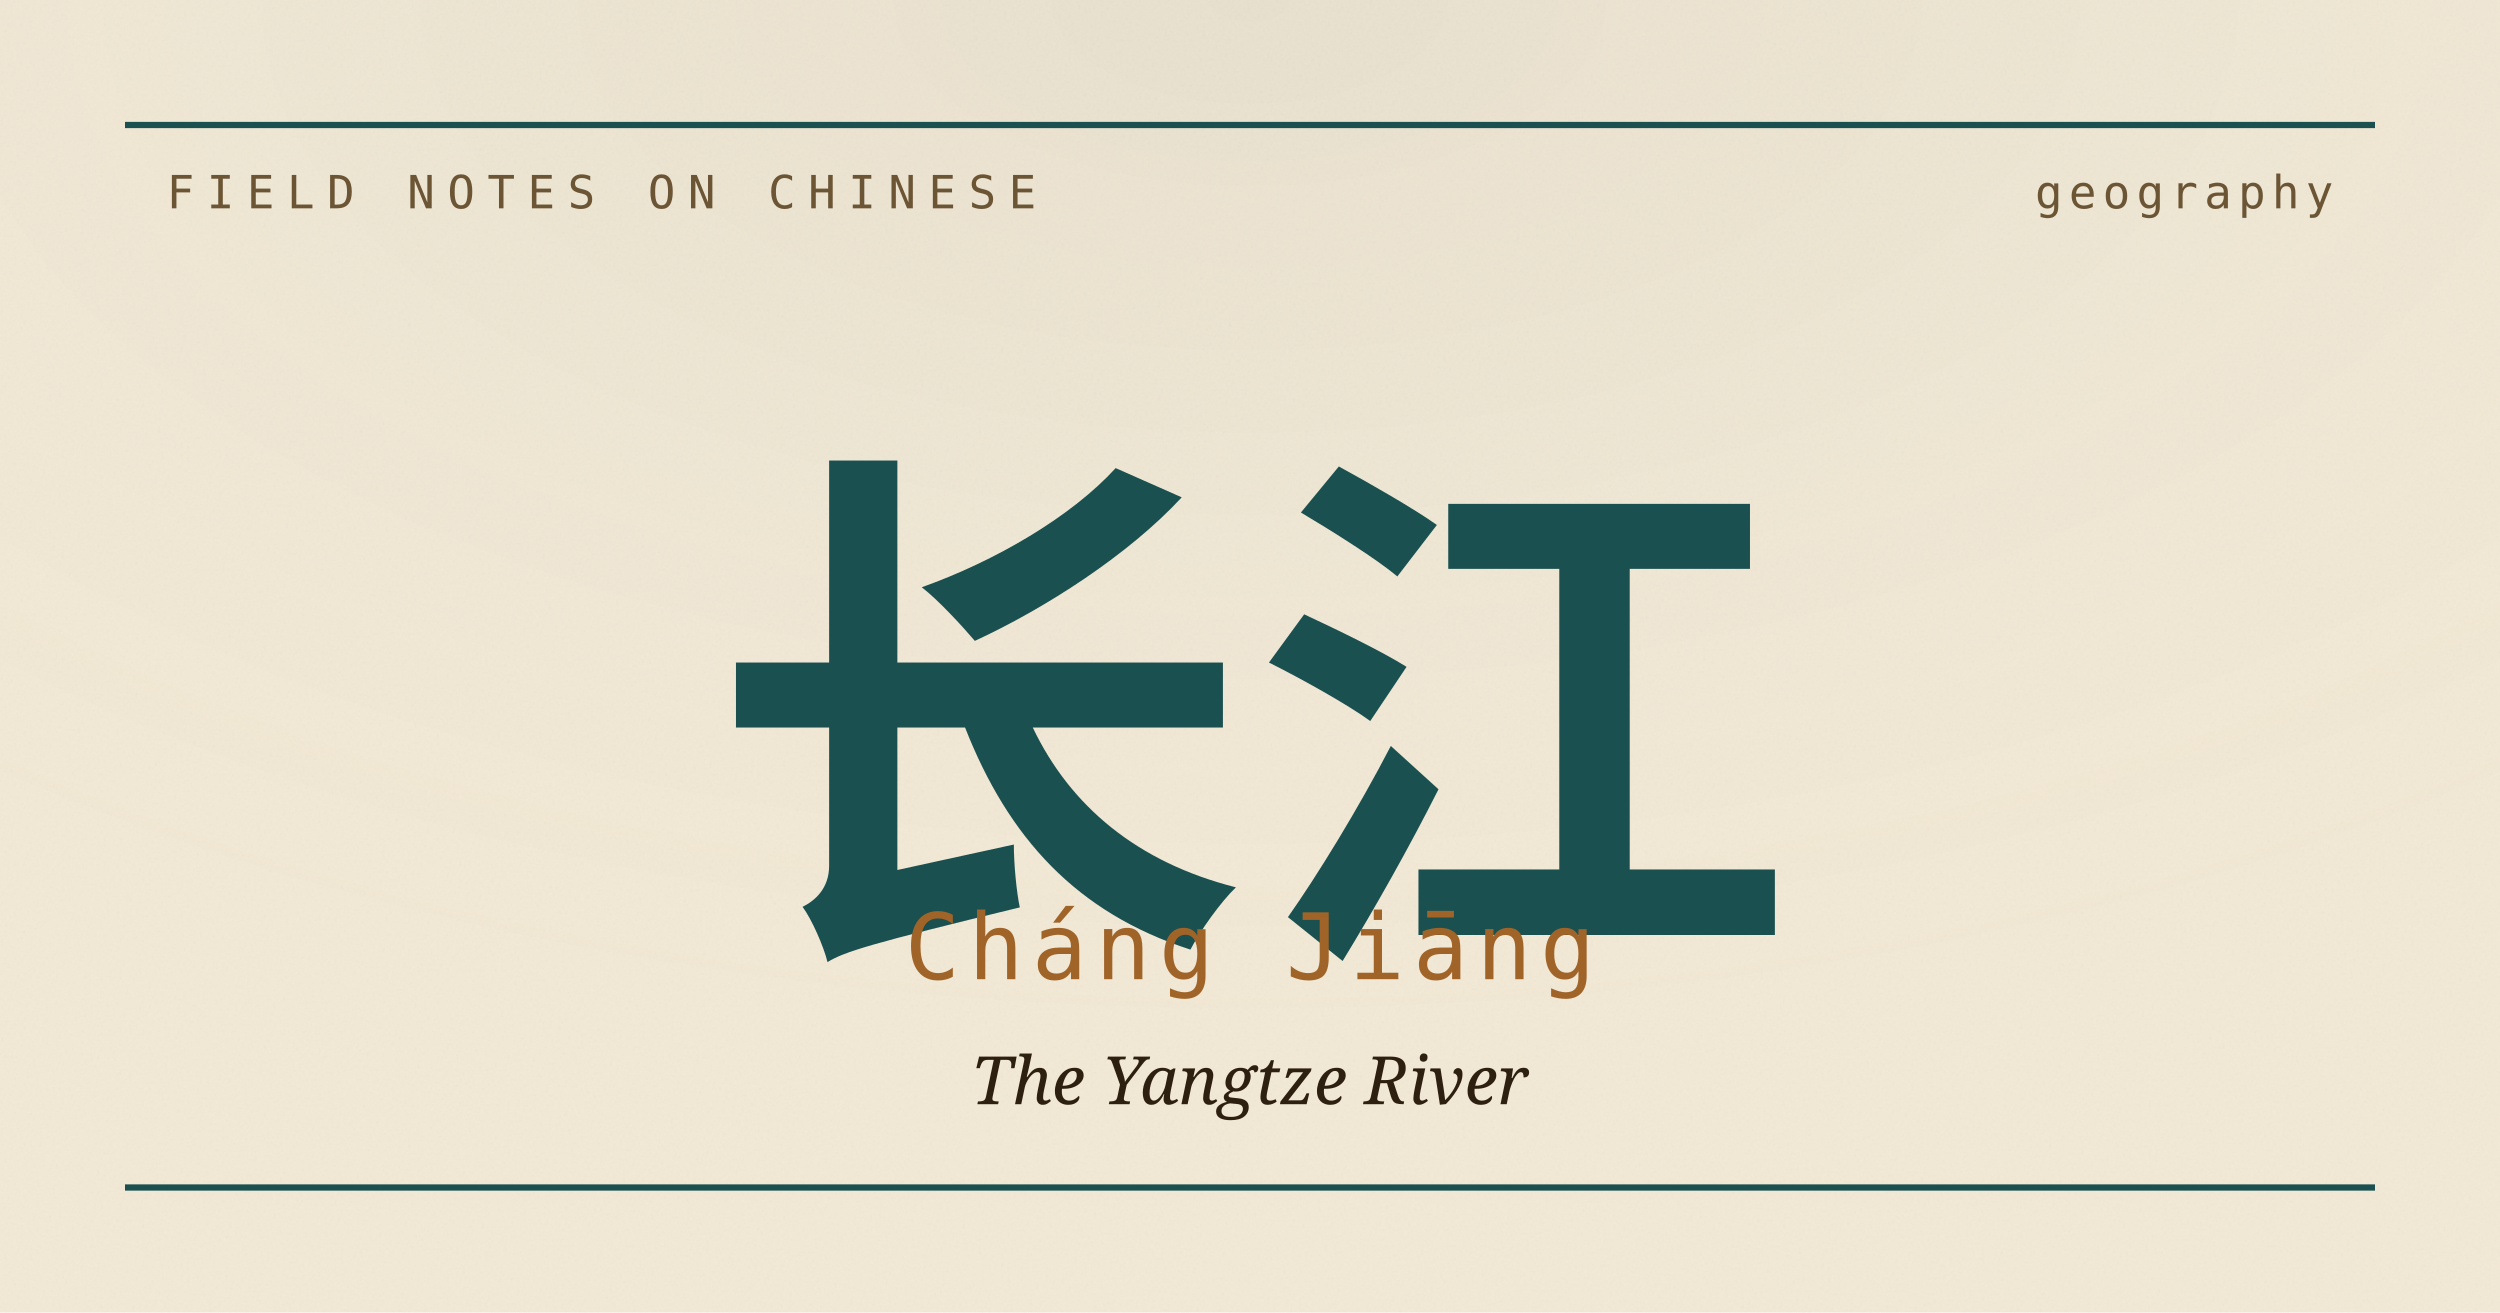
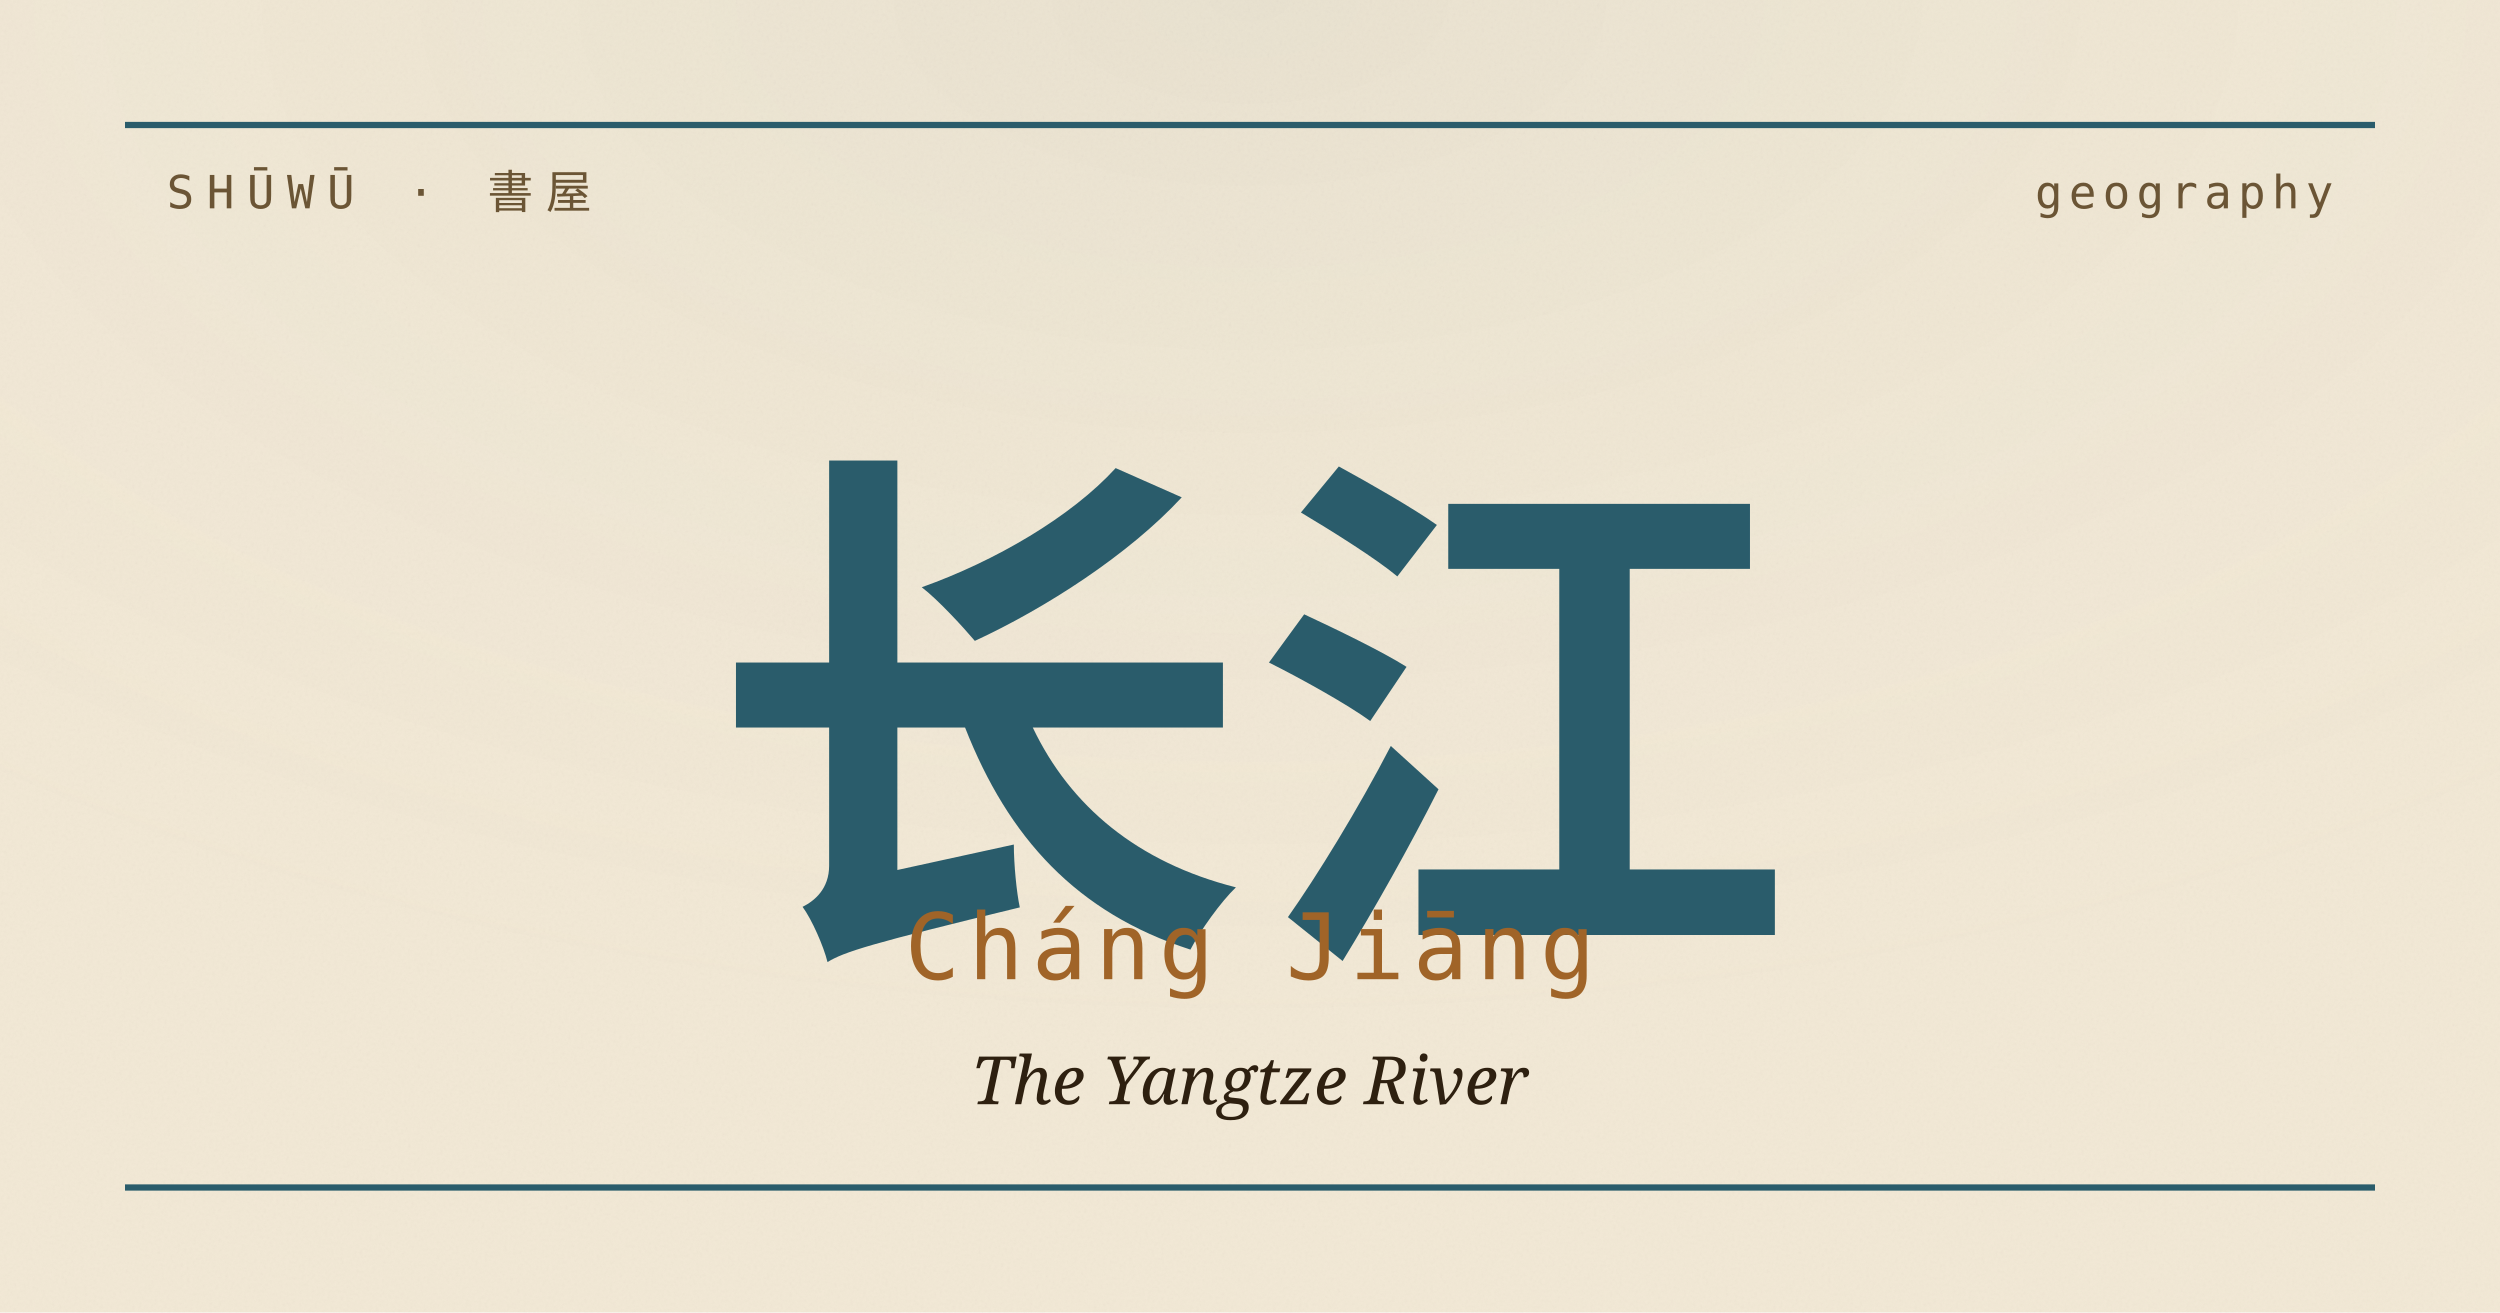
<svg xmlns="http://www.w3.org/2000/svg" viewBox="0 0 1200 630" width="1200" height="630">
  <defs>
    <filter id="paper">
      <feTurbulence type="fractalNoise" baseFrequency="0.65" numOctaves="5" stitchTiles="stitch" />
      <feColorMatrix type="saturate" values="0" />
    </filter>
    <radialGradient id="vignette" cx="50%" cy="0%" r="80%">
-       <stop offset="0%" stop-color="#1a5050" stop-opacity="0.05" />
+       <stop offset="0%" stop-color="#2a5c6b" stop-opacity="0.05" />
      <stop offset="100%" stop-color="#f2e8d5" stop-opacity="0" />
    </radialGradient>
  </defs>
  <rect width="1200" height="630" fill="#f2e8d5" />
  <rect width="1200" height="630" fill="url(#vignette)" />
  <rect width="1200" height="630" filter="url(#paper)" opacity="0.06" />
-   <line x1="60" y1="60" x2="1140" y2="60" stroke="#1a5050" stroke-width="3" />
-   <line x1="60" y1="570" x2="1140" y2="570" stroke="#1a5050" stroke-width="3" />
-   <text x="80" y="100" font-family="Inconsolata, monospace" font-size="22" letter-spacing="6" fill="#6b5535" text-transform="uppercase">FIELD NOTES ON CHINESE</text>
+   <line x1="60" y1="60" x2="1140" y2="60" stroke="#2a5c6b" stroke-width="3" />
+   <line x1="60" y1="570" x2="1140" y2="570" stroke="#2a5c6b" stroke-width="3" />
+   <text x="80" y="100" font-family="Inconsolata, monospace" font-size="22" letter-spacing="6" fill="#6b5535" text-transform="uppercase">SHŪWŪ · 書屋</text>
  <text x="1120" y="100" font-family="Inconsolata, monospace" font-size="22" letter-spacing="3" fill="#6b5535" text-anchor="end">geography</text>
-   <text x="600" y="350" font-family="Noto Serif SC, serif" font-size="260" font-weight="700" fill="#1a5050" text-anchor="middle" dominant-baseline="middle">长江</text>
+   <text x="600" y="350" font-family="Noto Serif SC, serif" font-size="260" font-weight="700" fill="#2a5c6b" text-anchor="middle" dominant-baseline="middle">长江</text>
  <text x="600" y="470" font-family="Inconsolata, monospace" font-size="44" letter-spacing="4" fill="#a06428" text-anchor="middle">Cháng Jiāng</text>
  <text x="600" y="530" font-family="Cormorant Garamond, Georgia, serif" font-style="italic" font-size="32" fill="#2e2010" text-anchor="middle">The Yangtze River</text>
</svg>
